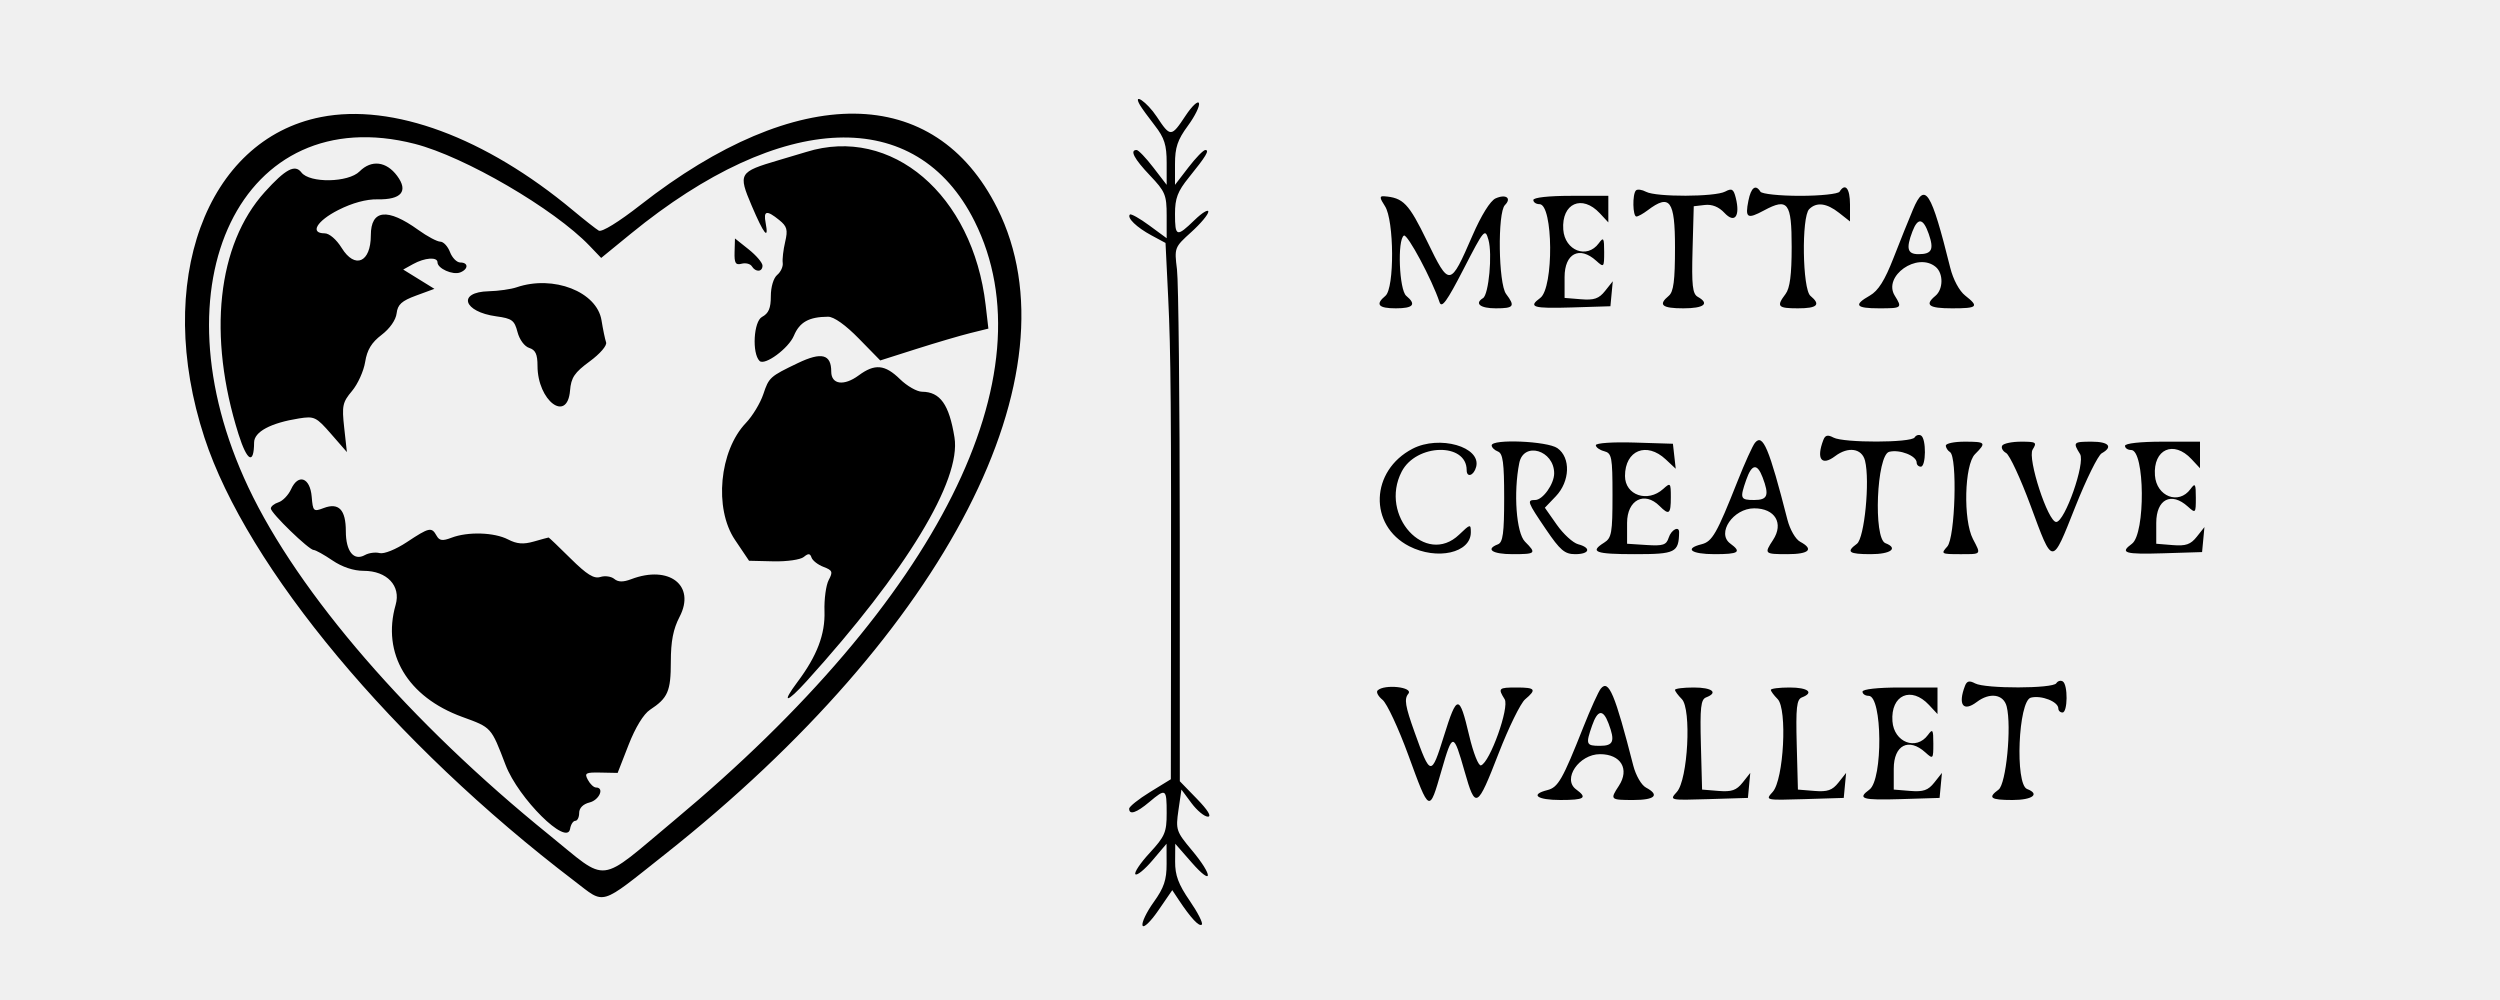
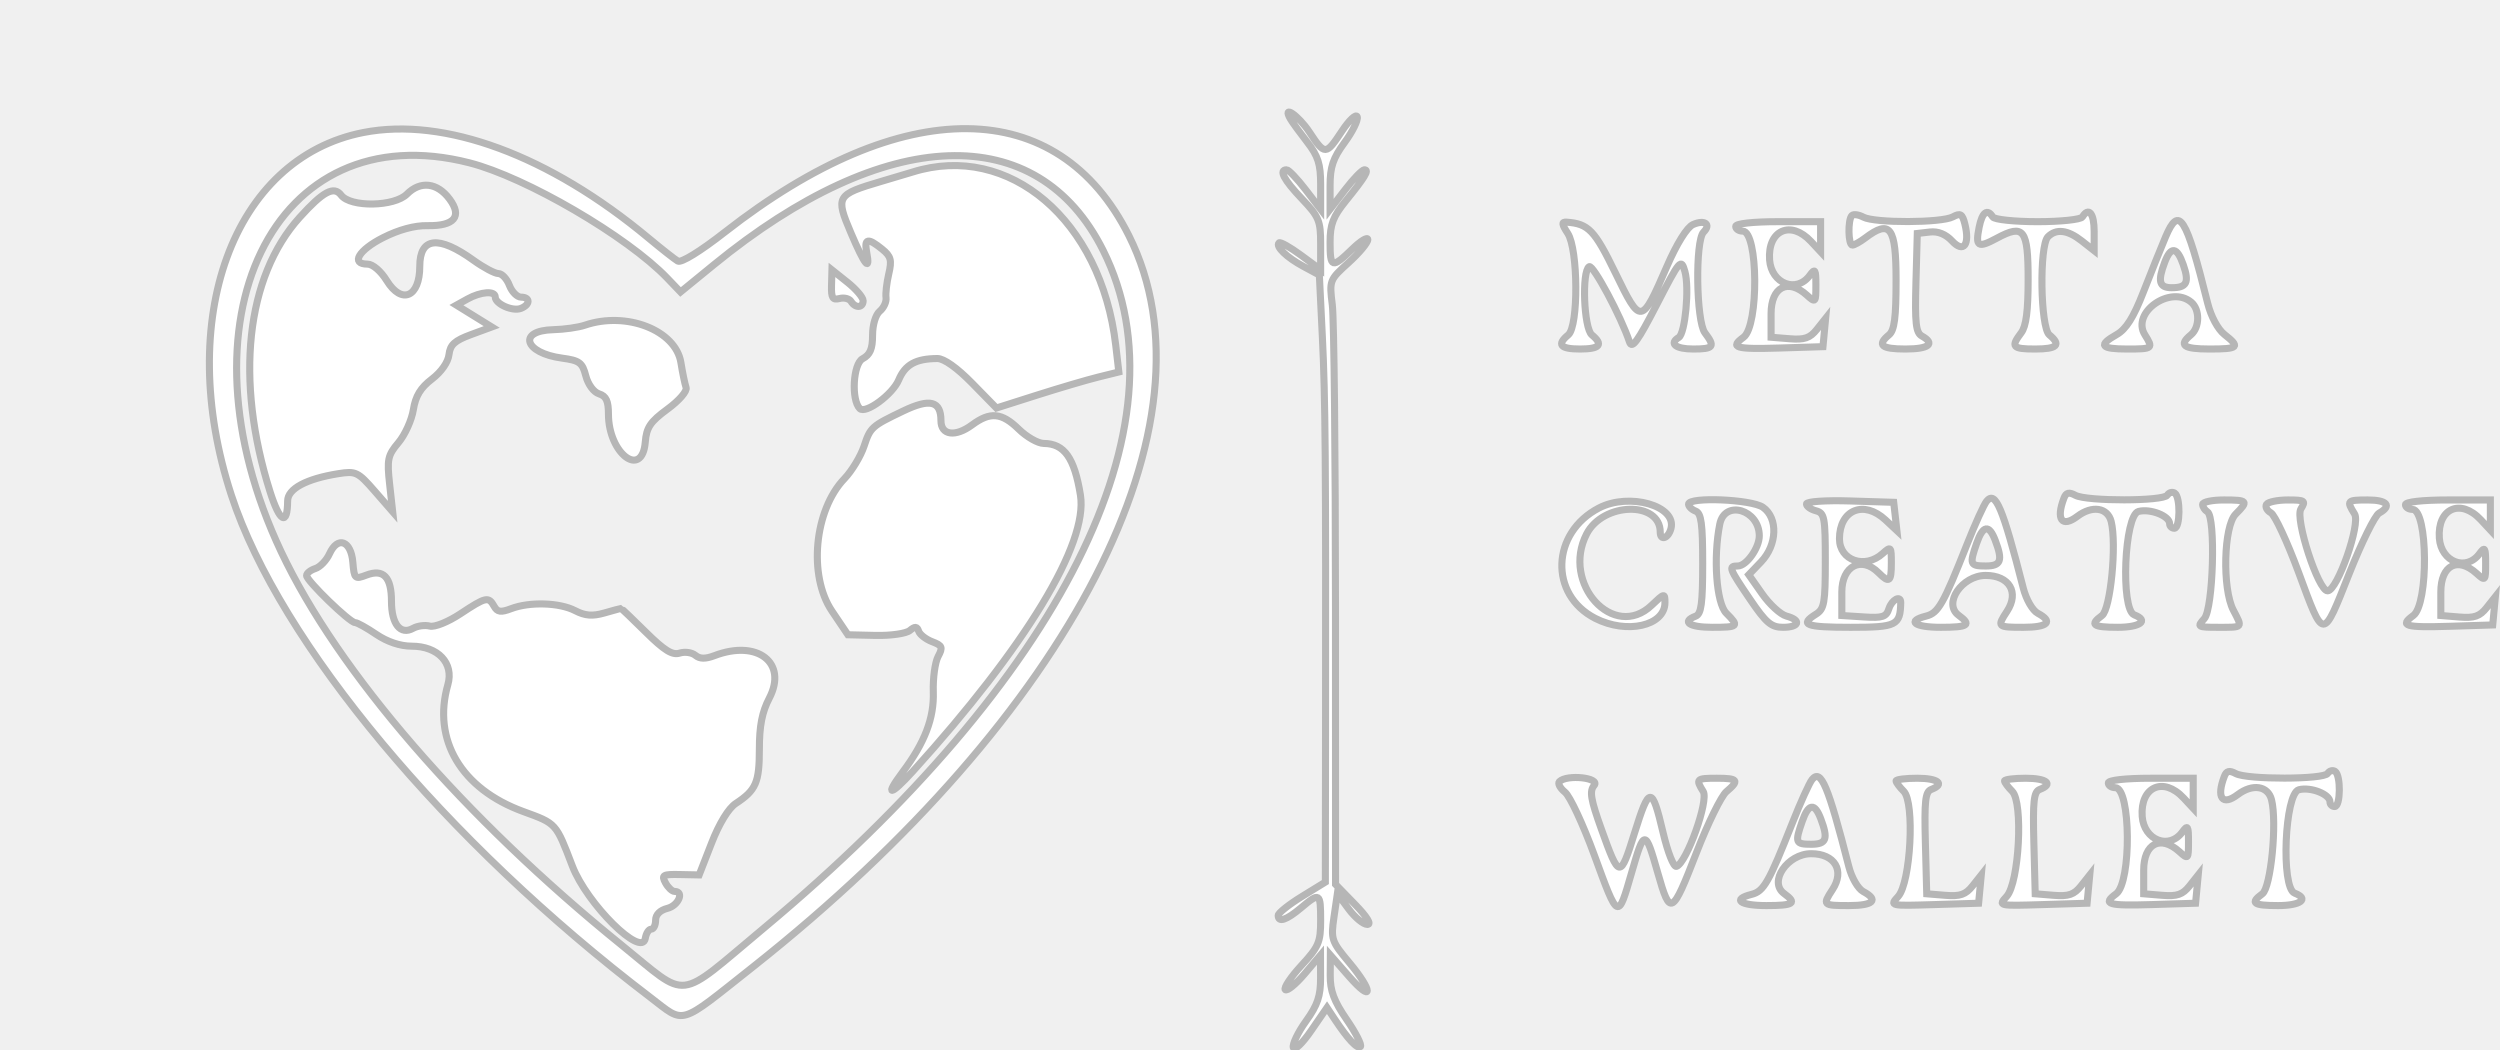
- <svg xmlns="http://www.w3.org/2000/svg" id="svg" width="400" height="160" viewBox="0, 0, 400,160">
-   <g id="svgg">
-     <path id="path0" d="M182.406 16.833 C 182.672 17.292,183.740 18.760,184.779 20.096 C 186.307 22.063,186.667 23.196,186.667 26.050 L 186.667 29.576 184.524 26.788 C 183.346 25.255,182.146 24.000,181.857 24.000 C 180.718 24.000,181.456 25.406,184.000 28.080 C 186.439 30.644,186.667 31.193,186.667 34.500 L 186.667 38.115 183.880 36.066 C 182.348 34.939,180.955 34.156,180.785 34.326 C 180.268 34.843,181.856 36.379,184.232 37.659 L 186.483 38.871 186.909 47.602 C 187.337 56.356,187.406 65.086,187.359 103.839 L 187.333 124.679 184.000 126.730 C 182.167 127.858,180.667 129.055,180.667 129.391 C 180.667 130.442,181.825 130.061,183.878 128.333 C 186.551 126.084,186.667 126.157,186.667 130.092 C 186.667 133.175,186.394 133.814,183.940 136.476 C 182.440 138.103,181.418 139.637,181.668 139.884 C 181.919 140.131,183.142 139.133,184.386 137.667 L 186.647 135.000 186.657 138.224 C 186.665 140.779,186.236 142.049,184.593 144.336 C 183.452 145.925,182.647 147.608,182.804 148.077 C 182.963 148.556,184.069 147.504,185.326 145.677 L 187.564 142.424 188.615 144.009 C 190.534 146.902,191.880 148.338,192.291 147.930 C 192.514 147.708,191.640 145.990,190.348 144.112 C 188.544 141.489,188.005 140.039,188.020 137.849 L 188.040 135.000 190.667 138.000 C 194.096 141.916,194.130 140.137,190.705 136.046 C 188.189 133.041,188.097 132.765,188.552 129.620 L 189.029 126.333 190.640 128.500 C 191.526 129.692,192.707 130.667,193.264 130.667 C 193.898 130.667,193.247 129.606,191.525 127.833 L 188.772 125.000 188.764 85.804 C 188.759 64.247,188.558 45.031,188.317 43.103 C 187.884 39.638,187.911 39.569,190.606 37.134 C 192.106 35.779,193.333 34.311,193.333 33.871 C 193.333 33.431,192.344 34.031,191.135 35.203 C 188.259 37.990,188.000 37.910,188.000 34.235 C 188.000 31.720,188.417 30.623,190.214 28.402 C 192.972 24.994,193.567 24.000,192.849 24.000 C 192.539 24.000,191.321 25.255,190.143 26.788 L 188.000 29.576 188.000 26.253 C 188.000 23.589,188.408 22.375,190.056 20.133 C 191.187 18.596,191.988 16.965,191.837 16.511 C 191.685 16.056,190.720 16.955,189.692 18.509 C 187.400 21.973,187.270 21.977,185.079 18.667 C 183.521 16.312,181.162 14.694,182.406 16.833 M51.364 18.728 C 32.899 22.348,24.590 45.181,32.706 70.000 C 39.515 90.825,62.950 118.913,91.917 140.970 C 96.921 144.781,95.731 145.134,106.446 136.650 C 151.493 100.982,172.741 59.649,159.567 33.315 C 149.569 13.330,127.615 13.130,102.472 32.794 C 98.992 35.516,96.284 37.185,95.806 36.903 C 95.362 36.641,93.500 35.178,91.667 33.650 C 77.648 21.968,62.827 16.481,51.364 18.728 M66.360 23.017 C 74.329 25.057,88.659 33.411,94.311 39.310 L 96.189 41.270 100.928 37.398 C 125.144 17.613,146.651 16.834,155.931 35.406 C 168.188 59.934,150.099 96.037,107.924 131.222 C 95.428 141.647,97.524 141.398,87.883 133.601 C 65.597 115.576,47.766 94.975,39.735 77.971 C 24.365 45.430,38.660 15.926,66.360 23.017 M129.000 24.314 C 128.633 24.428,126.642 25.022,124.575 25.633 C 118.208 27.514,118.074 27.742,120.275 32.922 C 122.225 37.509,123.050 38.525,122.503 35.667 C 122.125 33.689,122.661 33.575,124.674 35.205 C 125.934 36.225,126.080 36.763,125.625 38.705 C 125.329 39.967,125.154 41.479,125.235 42.065 C 125.316 42.650,124.921 43.512,124.358 43.980 C 123.762 44.475,123.333 45.900,123.333 47.392 C 123.333 49.319,122.983 50.140,121.921 50.709 C 120.580 51.427,120.295 56.517,121.527 57.749 C 122.342 58.564,126.173 55.748,127.026 53.707 C 127.936 51.530,129.442 50.694,132.493 50.676 C 133.422 50.670,135.280 51.989,137.412 54.169 L 140.840 57.672 146.587 55.843 C 149.747 54.838,153.640 53.692,155.238 53.296 L 158.142 52.577 157.702 48.788 C 155.650 31.145,142.638 20.049,129.000 24.314 M57.528 27.429 C 55.738 29.227,49.546 29.332,48.221 27.587 C 47.199 26.240,45.677 27.054,42.366 30.718 C 34.759 39.138,33.181 53.726,38.171 69.496 C 39.545 73.839,40.632 74.410,40.656 70.799 C 40.668 69.086,43.295 67.675,47.825 66.951 C 50.295 66.556,50.594 66.700,52.975 69.432 L 55.503 72.333 55.073 68.444 C 54.683 64.927,54.803 64.364,56.321 62.559 C 57.245 61.462,58.191 59.371,58.425 57.913 C 58.734 55.978,59.443 54.809,61.051 53.582 C 62.373 52.574,63.337 51.195,63.460 50.133 C 63.625 48.723,64.260 48.145,66.586 47.289 L 69.505 46.215 67.009 44.672 L 64.513 43.129 66.090 42.255 C 67.960 41.218,70.000 41.073,70.000 41.977 C 70.000 42.958,72.436 44.046,73.618 43.593 C 74.959 43.078,74.981 42.000,73.650 42.000 C 73.091 42.000,72.349 41.250,72.000 40.333 C 71.651 39.417,70.954 38.667,70.450 38.667 C 69.946 38.667,68.363 37.824,66.933 36.794 C 61.983 33.228,59.333 33.524,59.333 37.643 C 59.333 42.000,56.790 43.103,54.667 39.667 C 53.829 38.312,52.688 37.333,51.946 37.333 C 49.515 37.333,50.679 35.349,54.139 33.596 C 56.366 32.468,58.616 31.857,60.412 31.893 C 64.227 31.969,65.370 30.597,63.541 28.136 C 61.809 25.805,59.424 25.525,57.528 27.429 M261.754 30.468 C 261.160 31.062,261.228 34.671,261.833 34.645 C 262.108 34.634,262.916 34.184,263.627 33.645 C 267.182 30.957,268.000 32.069,268.000 39.585 C 268.000 44.921,267.771 46.693,267.000 47.333 C 265.257 48.780,265.903 49.333,269.333 49.333 C 272.653 49.333,273.592 48.584,271.642 47.493 C 270.802 47.023,270.652 45.665,270.809 39.960 L 271.000 33.000 272.772 32.795 C 273.933 32.661,275.017 33.098,275.919 34.067 C 277.550 35.818,278.462 34.597,277.722 31.650 C 277.368 30.240,277.097 30.080,276.027 30.652 C 274.413 31.516,264.973 31.544,263.377 30.690 C 262.716 30.336,261.986 30.236,261.754 30.468 M279.745 32.106 C 279.190 34.884,279.558 35.115,282.242 33.669 C 286.072 31.607,286.667 32.393,286.667 39.518 C 286.667 43.961,286.386 46.116,285.688 47.039 C 284.178 49.035,284.435 49.333,287.667 49.333 C 290.786 49.333,291.371 48.748,289.667 47.333 C 288.391 46.274,288.224 34.709,289.467 33.467 C 290.643 32.291,292.259 32.487,294.243 34.048 L 296.000 35.430 296.000 32.715 C 296.000 30.143,295.237 29.205,294.333 30.667 C 294.107 31.033,291.257 31.333,288.000 31.333 C 284.743 31.333,281.893 31.033,281.667 30.667 C 280.905 29.434,280.170 29.985,279.745 32.106 M306.086 33.500 C 305.426 35.058,304.019 38.561,302.958 41.285 C 301.565 44.862,300.518 46.527,299.186 47.285 C 296.514 48.804,296.896 49.333,300.667 49.333 C 304.307 49.333,304.387 49.269,303.168 47.316 C 301.212 44.184,306.772 40.264,309.710 42.703 C 310.959 43.739,310.935 46.281,309.667 47.333 C 307.890 48.808,308.590 49.333,312.333 49.333 C 316.432 49.333,316.696 49.073,314.417 47.280 C 313.487 46.548,312.507 44.721,312.042 42.851 C 308.970 30.499,308.001 28.978,306.086 33.500 M221.590 32.977 C 223.074 35.241,223.132 46.117,221.667 47.333 C 220.006 48.711,220.525 49.333,223.333 49.333 C 226.142 49.333,226.660 48.711,225.000 47.333 C 223.868 46.394,223.554 38.354,224.624 37.693 C 225.174 37.353,229.129 44.742,230.320 48.333 C 230.669 49.386,231.479 48.274,234.177 43.040 C 237.470 36.650,237.612 36.483,238.152 38.373 C 238.801 40.645,238.199 47.132,237.287 47.696 C 235.877 48.567,236.835 49.333,239.333 49.333 C 242.231 49.333,242.466 49.006,240.979 47.039 C 239.742 45.404,239.590 34.010,240.789 32.811 C 241.905 31.695,240.943 31.006,239.296 31.741 C 238.450 32.119,237.014 34.425,235.599 37.679 C 232.002 45.950,231.918 45.961,228.345 38.611 C 225.384 32.519,224.528 31.626,221.423 31.400 C 220.705 31.347,220.740 31.680,221.590 32.977 M245.333 32.000 C 245.333 32.367,245.778 32.667,246.321 32.667 C 248.520 32.667,248.624 46.074,246.438 47.673 C 244.436 49.137,245.265 49.385,251.500 49.192 L 257.667 49.000 257.855 47.000 L 258.044 45.000 256.816 46.548 C 255.833 47.787,255.065 48.053,252.961 47.881 L 250.333 47.667 250.333 44.333 C 250.333 40.542,252.725 39.306,255.392 41.720 C 256.626 42.837,256.667 42.792,256.667 40.309 C 256.667 38.048,256.565 37.884,255.804 38.925 C 253.932 41.485,250.365 40.108,250.123 36.733 C 249.823 32.529,253.118 31.060,255.974 34.126 L 257.333 35.585 257.333 33.459 L 257.333 31.333 251.333 31.333 C 247.778 31.333,245.333 31.605,245.333 32.000 M308.593 37.410 C 309.471 39.927,309.100 40.667,306.961 40.667 C 305.186 40.667,304.945 39.774,305.983 37.043 C 306.850 34.765,307.714 34.886,308.593 37.410 M117.532 40.328 C 117.481 42.105,117.689 42.449,118.660 42.195 C 119.314 42.024,120.051 42.210,120.297 42.609 C 120.907 43.595,122.000 43.525,122.000 42.500 C 122.000 42.042,121.008 40.876,119.797 39.909 L 117.593 38.151 117.532 40.328 M82.667 45.965 C 81.750 46.278,79.743 46.564,78.206 46.600 C 73.125 46.721,74.096 49.896,79.434 50.619 C 81.916 50.955,82.316 51.252,82.800 53.124 C 83.115 54.342,83.915 55.428,84.675 55.669 C 85.681 55.988,86.001 56.682,86.002 58.545 C 86.008 64.127,90.773 67.734,91.207 62.485 C 91.380 60.404,91.911 59.616,94.351 57.824 C 96.014 56.601,97.151 55.280,96.975 54.775 C 96.804 54.285,96.475 52.702,96.244 51.258 C 95.511 46.677,88.544 43.961,82.667 45.965 M127.667 58.090 C 123.187 60.237,123.027 60.381,122.132 63.065 C 121.654 64.496,120.402 66.567,119.349 67.667 C 115.089 72.117,114.220 81.364,117.591 86.370 L 119.848 89.722 123.747 89.814 C 125.894 89.864,128.073 89.552,128.597 89.119 C 129.337 88.510,129.616 88.530,129.845 89.210 C 130.007 89.692,130.870 90.364,131.763 90.703 C 133.197 91.249,133.294 91.494,132.595 92.800 C 132.160 93.614,131.855 95.864,131.918 97.800 C 132.039 101.497,130.721 104.945,127.591 109.122 C 124.960 112.632,125.822 112.560,129.046 109.000 C 144.989 91.393,153.820 76.840,152.717 69.991 C 151.867 64.715,150.434 62.697,147.523 62.677 C 146.711 62.671,145.125 61.767,144.000 60.667 C 141.586 58.307,139.965 58.159,137.388 60.065 C 135.037 61.803,133.000 61.526,133.000 59.467 C 133.000 56.668,131.463 56.271,127.667 58.090 M291.733 70.400 C 290.567 73.439,291.443 74.631,293.627 72.979 C 295.716 71.399,297.908 71.734,298.404 73.710 C 299.212 76.929,298.313 86.122,297.105 87.006 C 295.320 88.311,295.797 88.667,299.333 88.667 C 302.527 88.667,303.783 87.720,301.667 86.908 C 299.707 86.156,300.260 72.794,302.271 72.289 C 303.962 71.865,306.667 72.932,306.667 74.023 C 306.667 74.377,306.967 74.667,307.333 74.667 C 308.175 74.667,308.216 70.212,307.379 69.695 C 307.038 69.484,306.570 69.616,306.340 69.989 C 305.803 70.858,294.972 70.877,293.356 70.012 C 292.437 69.520,292.034 69.617,291.733 70.400 M280.800 70.841 C 280.424 71.295,279.166 74.067,278.005 77.000 C 274.680 85.396,273.964 86.650,272.254 87.079 C 269.424 87.790,270.573 88.667,274.333 88.667 C 278.218 88.667,278.711 88.334,276.846 86.970 C 274.596 85.325,277.306 81.333,280.672 81.333 C 284.013 81.333,285.436 83.726,283.684 86.400 C 282.239 88.606,282.301 88.667,286.000 88.667 C 289.470 88.667,290.269 87.881,288.023 86.679 C 287.289 86.286,286.394 84.734,285.989 83.155 C 283.044 71.655,282.060 69.319,280.800 70.841 M226.013 71.797 C 219.255 75.302,218.952 84.049,225.473 87.397 C 229.933 89.686,235.333 88.467,235.333 85.171 C 235.333 83.810,235.255 83.825,233.464 85.542 C 228.112 90.669,220.638 82.479,224.266 75.464 C 226.595 70.961,234.667 70.771,234.667 75.219 C 234.667 76.496,235.817 76.106,236.183 74.705 C 237.023 71.494,230.302 69.573,226.013 71.797 M238.667 71.262 C 238.667 71.589,239.117 72.030,239.667 72.241 C 240.468 72.549,240.667 74.022,240.667 79.667 C 240.667 85.311,240.468 86.785,239.667 87.092 C 237.612 87.881,238.777 88.667,242.000 88.667 C 245.746 88.667,245.873 88.540,244.000 86.667 C 242.604 85.271,242.135 78.827,243.083 74.083 C 243.783 70.585,248.667 72.032,248.667 75.737 C 248.667 77.446,246.846 80.000,245.629 80.000 C 244.255 80.000,244.363 80.293,247.358 84.703 C 249.628 88.046,250.359 88.667,252.025 88.667 C 254.349 88.667,254.653 87.652,252.500 87.079 C 251.675 86.859,250.140 85.455,249.088 83.958 L 247.177 81.236 248.922 79.415 C 251.210 77.027,251.340 73.214,249.185 71.704 C 247.568 70.572,238.667 70.198,238.667 71.262 M255.333 71.231 C 255.333 71.568,255.933 72.001,256.667 72.193 C 257.889 72.513,258.000 73.103,258.000 79.265 C 258.000 85.267,257.857 86.078,256.667 86.821 C 254.282 88.311,255.230 88.667,261.589 88.667 C 268.079 88.667,268.599 88.409,268.658 85.167 C 268.677 84.081,267.398 84.747,266.989 86.034 C 266.620 87.198,266.092 87.372,263.444 87.201 L 260.333 87.000 260.333 83.667 C 260.333 79.979,263.109 78.537,265.535 80.964 C 267.055 82.484,267.333 82.267,267.333 79.563 C 267.333 77.245,267.274 77.180,266.114 78.230 C 263.630 80.478,260.000 79.247,260.000 76.156 C 260.000 72.040,263.454 70.632,266.515 73.500 L 268.116 75.000 267.892 73.000 L 267.667 71.000 261.500 70.808 C 258.048 70.701,255.333 70.887,255.333 71.231 M311.333 71.294 C 311.333 71.639,311.633 72.107,312.000 72.333 C 313.206 73.078,312.831 86.047,311.563 87.448 C 310.509 88.612,310.599 88.667,313.563 88.667 C 317.093 88.667,316.994 88.781,315.671 86.243 C 314.088 83.208,314.302 74.364,316.000 72.667 C 317.854 70.813,317.732 70.667,314.333 70.667 C 312.683 70.667,311.333 70.949,311.333 71.294 M320.359 71.292 C 320.146 71.636,320.426 72.172,320.980 72.482 C 321.535 72.793,323.295 76.578,324.892 80.895 C 328.495 90.635,328.258 90.629,332.058 81.061 C 333.793 76.694,335.689 72.854,336.272 72.527 C 338.129 71.489,337.420 70.667,334.667 70.667 C 331.731 70.667,331.636 70.768,332.808 72.645 C 333.686 74.051,330.387 83.469,329.000 83.515 C 327.687 83.559,324.352 73.323,325.224 71.927 C 325.946 70.771,325.793 70.667,323.378 70.667 C 321.930 70.667,320.571 70.948,320.359 71.292 M340.000 71.333 C 340.000 71.700,340.444 72.000,340.987 72.000 C 343.186 72.000,343.291 85.407,341.105 87.006 C 339.102 88.470,339.931 88.719,346.167 88.525 L 352.333 88.333 352.522 86.333 L 352.710 84.333 351.483 85.881 C 350.500 87.121,349.732 87.386,347.628 87.215 L 345.000 87.000 345.000 83.667 C 345.000 79.875,347.392 78.640,350.059 81.053 C 351.293 82.170,351.333 82.125,351.333 79.643 C 351.333 77.381,351.231 77.218,350.471 78.258 C 348.599 80.818,345.032 79.441,344.790 76.066 C 344.489 71.862,347.785 70.394,350.641 73.459 L 352.000 74.918 352.000 72.792 L 352.000 70.667 346.000 70.667 C 342.444 70.667,340.000 70.938,340.000 71.333 M282.017 76.377 C 283.112 79.257,282.835 80.000,280.667 80.000 C 278.441 80.000,278.351 79.771,279.399 76.766 C 280.286 74.221,281.148 74.092,282.017 76.377 M46.573 78.273 C 46.146 79.209,45.243 80.150,44.565 80.365 C 43.888 80.581,43.333 81.026,43.333 81.355 C 43.333 82.091,49.431 88.000,50.190 88.000 C 50.491 88.000,51.841 88.750,53.190 89.667 C 54.747 90.724,56.572 91.333,58.185 91.333 C 61.915 91.333,64.175 93.733,63.304 96.769 C 61.069 104.561,65.197 111.511,73.959 114.705 C 78.672 116.424,78.562 116.302,80.892 122.390 C 82.945 127.759,90.739 135.482,91.213 132.619 C 91.330 131.912,91.705 131.333,92.046 131.333 C 92.388 131.333,92.667 130.766,92.667 130.072 C 92.667 129.283,93.290 128.655,94.333 128.393 C 95.899 128.000,96.754 126.000,95.357 126.000 C 95.003 126.000,94.419 125.450,94.060 124.778 C 93.474 123.684,93.688 123.563,96.114 123.612 L 98.822 123.667 100.578 119.164 C 101.658 116.394,102.975 114.240,104.000 113.566 C 106.864 111.685,107.333 110.605,107.333 105.893 C 107.333 102.596,107.713 100.646,108.737 98.681 C 111.345 93.678,107.070 90.359,100.996 92.668 C 99.703 93.160,98.912 93.147,98.284 92.626 C 97.796 92.221,96.794 92.081,96.056 92.316 C 95.035 92.640,93.899 91.936,91.307 89.371 C 89.434 87.517,87.846 86.000,87.779 86.000 C 87.713 86.000,86.649 86.289,85.416 86.643 C 83.735 87.125,82.704 87.042,81.287 86.310 C 79.081 85.168,74.863 85.038,72.254 86.030 C 70.785 86.589,70.306 86.522,69.844 85.697 C 69.053 84.285,68.682 84.367,65.098 86.740 C 63.327 87.913,61.437 88.675,60.745 88.494 C 60.073 88.318,59.014 88.459,58.393 88.807 C 56.605 89.807,55.333 88.226,55.333 85.000 C 55.333 81.552,54.203 80.369,51.786 81.288 C 50.159 81.907,50.067 81.819,49.872 79.474 C 49.617 76.410,47.734 75.724,46.573 78.273 M314.400 109.733 C 313.234 112.772,314.109 113.964,316.294 112.312 C 318.383 110.732,320.575 111.068,321.070 113.043 C 321.878 116.262,320.980 125.455,319.771 126.339 C 317.987 127.644,318.464 128.000,322.000 128.000 C 325.193 128.000,326.449 127.053,324.333 126.241 C 322.374 125.489,322.926 112.128,324.938 111.623 C 326.629 111.198,329.333 112.265,329.333 113.357 C 329.333 113.711,329.633 114.000,330.000 114.000 C 330.841 114.000,330.883 109.546,330.046 109.028 C 329.705 108.818,329.237 108.950,329.007 109.322 C 328.470 110.191,317.639 110.210,316.023 109.346 C 315.104 108.854,314.701 108.950,314.400 109.733 M256.134 110.174 C 255.758 110.628,254.499 113.400,253.338 116.333 C 250.013 124.730,249.298 125.984,247.587 126.413 C 244.757 127.123,245.906 128.000,249.667 128.000 C 253.551 128.000,254.044 127.667,252.180 126.303 C 249.930 124.658,252.639 120.667,256.006 120.667 C 259.347 120.667,260.769 123.060,259.018 125.733 C 257.572 127.939,257.635 128.000,261.333 128.000 C 264.803 128.000,265.603 127.214,263.356 126.012 C 262.623 125.620,261.727 124.068,261.323 122.489 C 258.378 110.988,257.393 108.653,256.134 110.174 M220.414 110.474 C 220.153 110.735,220.510 111.410,221.207 111.974 C 221.904 112.539,223.763 116.525,225.338 120.833 C 228.742 130.142,228.668 130.107,230.632 123.312 C 232.416 117.139,232.546 117.143,234.333 123.419 C 236.078 129.544,236.336 129.407,239.780 120.537 C 241.390 116.391,243.297 112.502,244.020 111.893 C 245.898 110.311,245.676 110.000,242.667 110.000 C 239.759 110.000,239.643 110.113,240.742 111.873 C 241.546 113.160,238.392 121.985,236.958 122.460 C 236.563 122.591,235.729 120.485,235.069 117.685 C 233.498 111.020,233.127 111.026,231.028 117.760 C 228.999 124.267,228.875 124.252,226.340 117.173 C 224.832 112.961,224.646 111.828,225.328 111.006 C 226.221 109.931,221.472 109.417,220.414 110.474 M268.000 110.381 C 268.000 110.590,268.488 111.250,269.084 111.846 C 270.664 113.426,270.065 124.753,268.298 126.706 C 267.081 128.050,267.093 128.053,273.373 127.860 L 279.667 127.667 279.855 125.667 L 280.044 123.667 278.816 125.215 C 277.833 126.454,277.065 126.720,274.961 126.548 L 272.333 126.333 272.144 119.154 C 271.987 113.199,272.129 111.909,272.977 111.583 C 274.975 110.816,273.956 110.000,271.000 110.000 C 269.350 110.000,268.000 110.171,268.000 110.381 M283.333 110.381 C 283.333 110.590,283.821 111.250,284.417 111.846 C 285.998 113.426,285.399 124.753,283.631 126.706 C 282.415 128.050,282.426 128.053,288.706 127.860 L 295.000 127.667 295.188 125.667 L 295.377 123.667 294.150 125.215 C 293.167 126.454,292.399 126.720,290.294 126.548 L 287.667 126.333 287.477 119.154 C 287.320 113.199,287.462 111.909,288.311 111.583 C 290.309 110.816,289.289 110.000,286.333 110.000 C 284.683 110.000,283.333 110.171,283.333 110.381 M298.000 110.667 C 298.000 111.033,298.444 111.333,298.987 111.333 C 301.186 111.333,301.291 124.741,299.105 126.339 C 297.102 127.803,297.931 128.052,304.167 127.858 L 310.333 127.667 310.522 125.667 L 310.710 123.667 309.483 125.215 C 308.500 126.454,307.732 126.720,305.628 126.548 L 303.000 126.333 303.000 123.000 C 303.000 119.209,305.392 117.973,308.059 120.387 C 309.293 121.503,309.333 121.458,309.333 118.976 C 309.333 116.715,309.231 116.551,308.471 117.592 C 306.599 120.151,303.032 118.774,302.790 115.399 C 302.489 111.195,305.785 109.727,308.641 112.792 L 310.000 114.251 310.000 112.126 L 310.000 110.000 304.000 110.000 C 300.444 110.000,298.000 110.272,298.000 110.667 M257.350 115.710 C 258.445 118.591,258.168 119.333,256.000 119.333 C 253.774 119.333,253.685 119.104,254.732 116.099 C 255.619 113.554,256.481 113.426,257.350 115.710 " stroke="none" fill="#000000" fill-rule="evenodd" />
+ <svg xmlns="http://www.w3.org/2000/svg" width="NaN" height="NaN" style="">
+   <rect id="backgroundrect" width="100%" height="100%" x="0" y="0" fill="none" stroke="none" />
+   <g class="currentLayer" style="">
+     <g id="svgg" class="selected" fill="#ffffff" fill-opacity="1" stroke="#b6b6b6" stroke-opacity="1">
+       <path id="path0" d="M182.406,16.833 C182.672,17.292 183.74,18.76 184.779,20.096 C186.307,22.063 186.667,23.196 186.667,26.05 L186.667,29.576 L184.524,26.788 C183.346,25.255 182.146,24 181.857,24 C180.718,24 181.456,25.406 184,28.08 C186.439,30.644 186.667,31.193 186.667,34.5 L186.667,38.115 L183.88,36.066 C182.348,34.939 180.955,34.156 180.785,34.326 C180.268,34.843 181.856,36.379 184.232,37.659 L186.483,38.871 L186.909,47.602 C187.337,56.356 187.406,65.086 187.359,103.839 L187.333,124.679 L184,126.73 C182.167,127.858 180.667,129.055 180.667,129.391 C180.667,130.442 181.825,130.061 183.878,128.333 C186.551,126.084 186.667,126.157 186.667,130.092 C186.667,133.175 186.394,133.814 183.94,136.476 C182.44,138.103 181.418,139.637 181.668,139.884 C181.919,140.131 183.142,139.133 184.386,137.667 L186.647,135 L186.657,138.224 C186.665,140.779 186.236,142.049 184.593,144.336 C183.452,145.925 182.647,147.608 182.804,148.077 C182.963,148.556 184.069,147.504 185.326,145.677 L187.564,142.424 L188.615,144.009 C190.534,146.902 191.88,148.338 192.291,147.93 C192.514,147.708 191.64,145.99 190.348,144.112 C188.544,141.489 188.005,140.039 188.02,137.849 L188.04,135 L190.667,138 C194.096,141.916 194.13,140.137 190.705,136.046 C188.189,133.041 188.097,132.765 188.552,129.62 L189.029,126.333 L190.64,128.5 C191.526,129.692 192.707,130.667 193.264,130.667 C193.898,130.667 193.247,129.606 191.525,127.833 L188.772,125 L188.764,85.804 C188.759,64.247 188.558,45.031 188.317,43.103 C187.884,39.638 187.911,39.569 190.606,37.134 C192.106,35.779 193.333,34.311 193.333,33.871 C193.333,33.431 192.344,34.031 191.135,35.203 C188.259,37.99 188,37.91 188,34.235 C188,31.72 188.417,30.623 190.214,28.402 C192.972,24.994 193.567,24 192.849,24 C192.539,24 191.321,25.255 190.143,26.788 L188,29.576 L188,26.253 C188,23.589 188.408,22.375 190.056,20.133 C191.187,18.596 191.988,16.965 191.837,16.511 C191.685,16.056 190.72,16.955 189.692,18.509 C187.4,21.973 187.27,21.977 185.079,18.667 C183.521,16.312 181.162,14.694 182.406,16.833 M51.364,18.728 C32.899,22.348 24.59,45.181 32.706,70 C39.515,90.825 62.95,118.913 91.917,140.97 C96.921,144.781 95.731,145.134 106.446,136.65 C151.493,100.982 172.741,59.649 159.567,33.315 C149.569,13.33 127.615,13.13 102.472,32.794 C98.992,35.516 96.284,37.185 95.806,36.903 C95.362,36.641 93.5,35.178 91.667,33.65 C77.648,21.968 62.827,16.481 51.364,18.728 M66.36,23.017 C74.329,25.057 88.659,33.411 94.311,39.31 L96.189,41.27 L100.928,37.398 C125.144,17.613 146.651,16.834 155.931,35.406 C168.188,59.934 150.099,96.037 107.924,131.222 C95.428,141.647 97.524,141.398 87.883,133.601 C65.597,115.576 47.766,94.975 39.735,77.971 C24.365,45.43 38.66,15.926 66.36,23.017 M129,24.314 C128.633,24.428 126.642,25.022 124.575,25.633 C118.208,27.514 118.074,27.742 120.275,32.922 C122.225,37.509 123.05,38.525 122.503,35.667 C122.125,33.689 122.661,33.575 124.674,35.205 C125.934,36.225 126.08,36.763 125.625,38.705 C125.329,39.967 125.154,41.479 125.235,42.065 C125.316,42.65 124.921,43.512 124.358,43.98 C123.762,44.475 123.333,45.9 123.333,47.392 C123.333,49.319 122.983,50.14 121.921,50.709 C120.58,51.427 120.295,56.517 121.527,57.749 C122.342,58.564 126.173,55.748 127.026,53.707 C127.936,51.53 129.442,50.694 132.493,50.676 C133.422,50.67 135.28,51.989 137.412,54.169 L140.84,57.672 L146.587,55.843 C149.747,54.838 153.64,53.692 155.238,53.296 L158.142,52.577 L157.702,48.788 C155.65,31.145 142.638,20.049 129,24.314 M57.528,27.429 C55.738,29.227 49.546,29.332 48.221,27.587 C47.199,26.24 45.677,27.054 42.366,30.718 C34.759,39.138 33.181,53.726 38.171,69.496 C39.545,73.839 40.632,74.41 40.656,70.799 C40.668,69.086 43.295,67.675 47.825,66.951 C50.295,66.556 50.594,66.7 52.975,69.432 L55.503,72.333 L55.073,68.444 C54.683,64.927 54.803,64.364 56.321,62.559 C57.245,61.462 58.191,59.371 58.425,57.913 C58.734,55.978 59.443,54.809 61.051,53.582 C62.373,52.574 63.337,51.195 63.46,50.133 C63.625,48.723 64.26,48.145 66.586,47.289 L69.505,46.215 L67.009,44.672 L64.513,43.129 L66.09,42.255 C67.96,41.218 70,41.073 70,41.977 C70,42.958 72.436,44.046 73.618,43.593 C74.959,43.078 74.981,42 73.65,42 C73.091,42 72.349,41.25 72,40.333 C71.651,39.417 70.954,38.667 70.45,38.667 C69.946,38.667 68.363,37.824 66.933,36.794 C61.983,33.228 59.333,33.524 59.333,37.643 C59.333,42 56.79,43.103 54.667,39.667 C53.829,38.312 52.688,37.333 51.946,37.333 C49.515,37.333 50.679,35.349 54.139,33.596 C56.366,32.468 58.616,31.857 60.412,31.893 C64.227,31.969 65.37,30.597 63.541,28.136 C61.809,25.805 59.424,25.525 57.528,27.429 M261.754,30.468 C261.16,31.062 261.228,34.671 261.833,34.645 C262.108,34.634 262.916,34.184 263.627,33.645 C267.182,30.957 268,32.069 268,39.585 C268,44.921 267.771,46.693 267,47.333 C265.257,48.78 265.903,49.333 269.333,49.333 C272.653,49.333 273.592,48.584 271.642,47.493 C270.802,47.023 270.652,45.665 270.809,39.96 L271,33 L272.772,32.795 C273.933,32.661 275.017,33.098 275.919,34.067 C277.55,35.818 278.462,34.597 277.722,31.65 C277.368,30.24 277.097,30.08 276.027,30.652 C274.413,31.516 264.973,31.544 263.377,30.69 C262.716,30.336 261.986,30.236 261.754,30.468 M279.745,32.106 C279.19,34.884 279.558,35.115 282.242,33.669 C286.072,31.607 286.667,32.393 286.667,39.518 C286.667,43.961 286.386,46.116 285.688,47.039 C284.178,49.035 284.435,49.333 287.667,49.333 C290.786,49.333 291.371,48.748 289.667,47.333 C288.391,46.274 288.224,34.709 289.467,33.467 C290.643,32.291 292.259,32.487 294.243,34.048 L296,35.43 L296,32.715 C296,30.143 295.237,29.205 294.333,30.667 C294.107,31.033 291.257,31.333 288,31.333 C284.743,31.333 281.893,31.033 281.667,30.667 C280.905,29.434 280.17,29.985 279.745,32.106 M306.086,33.5 C305.426,35.058 304.019,38.561 302.958,41.285 C301.565,44.862 300.518,46.527 299.186,47.285 C296.514,48.804 296.896,49.333 300.667,49.333 C304.307,49.333 304.387,49.269 303.168,47.316 C301.212,44.184 306.772,40.264 309.71,42.703 C310.959,43.739 310.935,46.281 309.667,47.333 C307.89,48.808 308.59,49.333 312.333,49.333 C316.432,49.333 316.696,49.073 314.417,47.28 C313.487,46.548 312.507,44.721 312.042,42.851 C308.97,30.499 308.001,28.978 306.086,33.5 M221.59,32.977 C223.074,35.241 223.132,46.117 221.667,47.333 C220.006,48.711 220.525,49.333 223.333,49.333 C226.142,49.333 226.66,48.711 225,47.333 C223.868,46.394 223.554,38.354 224.624,37.693 C225.174,37.353 229.129,44.742 230.32,48.333 C230.669,49.386 231.479,48.274 234.177,43.04 C237.47,36.65 237.612,36.483 238.152,38.373 C238.801,40.645 238.199,47.132 237.287,47.696 C235.877,48.567 236.835,49.333 239.333,49.333 C242.231,49.333 242.466,49.006 240.979,47.039 C239.742,45.404 239.59,34.01 240.789,32.811 C241.905,31.695 240.943,31.006 239.296,31.741 C238.45,32.119 237.014,34.425 235.599,37.679 C232.002,45.95 231.918,45.961 228.345,38.611 C225.384,32.519 224.528,31.626 221.423,31.4 C220.705,31.347 220.74,31.68 221.59,32.977 M245.333,32 C245.333,32.367 245.778,32.667 246.321,32.667 C248.52,32.667 248.624,46.074 246.438,47.673 C244.436,49.137 245.265,49.385 251.5,49.192 L257.667,49 L257.855,47 L258.044,45 L256.816,46.548 C255.833,47.787 255.065,48.053 252.961,47.881 L250.333,47.667 L250.333,44.333 C250.333,40.542 252.725,39.306 255.392,41.72 C256.626,42.837 256.667,42.792 256.667,40.309 C256.667,38.048 256.565,37.884 255.804,38.925 C253.932,41.485 250.365,40.108 250.123,36.733 C249.823,32.529 253.118,31.06 255.974,34.126 L257.333,35.585 L257.333,33.459 L257.333,31.333 L251.333,31.333 C247.778,31.333 245.333,31.605 245.333,32 M308.593,37.41 C309.471,39.927 309.1,40.667 306.961,40.667 C305.186,40.667 304.945,39.774 305.983,37.043 C306.85,34.765 307.714,34.886 308.593,37.41 M117.532,40.328 C117.481,42.105 117.689,42.449 118.66,42.195 C119.314,42.024 120.051,42.21 120.297,42.609 C120.907,43.595 122,43.525 122,42.5 C122,42.042 121.008,40.876 119.797,39.909 L117.593,38.151 L117.532,40.328 M82.667,45.965 C81.75,46.278 79.743,46.564 78.206,46.6 C73.125,46.721 74.096,49.896 79.434,50.619 C81.916,50.955 82.316,51.252 82.8,53.124 C83.115,54.342 83.915,55.428 84.675,55.669 C85.681,55.988 86.001,56.682 86.002,58.545 C86.008,64.127 90.773,67.734 91.207,62.485 C91.38,60.404 91.911,59.616 94.351,57.824 C96.014,56.601 97.151,55.28 96.975,54.775 C96.804,54.285 96.475,52.702 96.244,51.258 C95.511,46.677 88.544,43.961 82.667,45.965 M127.667,58.09 C123.187,60.237 123.027,60.381 122.132,63.065 C121.654,64.496 120.402,66.567 119.349,67.667 C115.089,72.117 114.22,81.364 117.591,86.37 L119.848,89.722 L123.747,89.814 C125.894,89.864 128.073,89.552 128.597,89.119 C129.337,88.51 129.616,88.53 129.845,89.21 C130.007,89.692 130.87,90.364 131.763,90.703 C133.197,91.249 133.294,91.494 132.595,92.8 C132.16,93.614 131.855,95.864 131.918,97.8 C132.039,101.497 130.721,104.945 127.591,109.122 C124.96,112.632 125.822,112.56 129.046,109 C144.989,91.393 153.82,76.84 152.717,69.991 C151.867,64.715 150.434,62.697 147.523,62.677 C146.711,62.671 145.125,61.767 144,60.667 C141.586,58.307 139.965,58.159 137.388,60.065 C135.037,61.803 133,61.526 133,59.467 C133,56.668 131.463,56.271 127.667,58.09 M291.733,70.4 C290.567,73.439 291.443,74.631 293.627,72.979 C295.716,71.399 297.908,71.734 298.404,73.71 C299.212,76.929 298.313,86.122 297.105,87.006 C295.32,88.311 295.797,88.667 299.333,88.667 C302.527,88.667 303.783,87.72 301.667,86.908 C299.707,86.156 300.26,72.794 302.271,72.289 C303.962,71.865 306.667,72.932 306.667,74.023 C306.667,74.377 306.967,74.667 307.333,74.667 C308.175,74.667 308.216,70.212 307.379,69.695 C307.038,69.484 306.57,69.616 306.34,69.989 C305.803,70.858 294.972,70.877 293.356,70.012 C292.437,69.52 292.034,69.617 291.733,70.4 M280.8,70.841 C280.424,71.295 279.166,74.067 278.005,77 C274.68,85.396 273.964,86.65 272.254,87.079 C269.424,87.79 270.573,88.667 274.333,88.667 C278.218,88.667 278.711,88.334 276.846,86.97 C274.596,85.325 277.306,81.333 280.672,81.333 C284.013,81.333 285.436,83.726 283.684,86.4 C282.239,88.606 282.301,88.667 286,88.667 C289.47,88.667 290.269,87.881 288.023,86.679 C287.289,86.286 286.394,84.734 285.989,83.155 C283.044,71.655 282.06,69.319 280.8,70.841 M226.013,71.797 C219.255,75.302 218.952,84.049 225.473,87.397 C229.933,89.686 235.333,88.467 235.333,85.171 C235.333,83.81 235.255,83.825 233.464,85.542 C228.112,90.669 220.638,82.479 224.266,75.464 C226.595,70.961 234.667,70.771 234.667,75.219 C234.667,76.496 235.817,76.106 236.183,74.705 C237.023,71.494 230.302,69.573 226.013,71.797 M238.667,71.262 C238.667,71.589 239.117,72.03 239.667,72.241 C240.468,72.549 240.667,74.022 240.667,79.667 C240.667,85.311 240.468,86.785 239.667,87.092 C237.612,87.881 238.777,88.667 242,88.667 C245.746,88.667 245.873,88.54 244,86.667 C242.604,85.271 242.135,78.827 243.083,74.083 C243.783,70.585 248.667,72.032 248.667,75.737 C248.667,77.446 246.846,80 245.629,80 C244.255,80 244.363,80.293 247.358,84.703 C249.628,88.046 250.359,88.667 252.025,88.667 C254.349,88.667 254.653,87.652 252.5,87.079 C251.675,86.859 250.14,85.455 249.088,83.958 L247.177,81.236 L248.922,79.415 C251.21,77.027 251.34,73.214 249.185,71.704 C247.568,70.572 238.667,70.198 238.667,71.262 M255.333,71.231 C255.333,71.568 255.933,72.001 256.667,72.193 C257.889,72.513 258,73.103 258,79.265 C258,85.267 257.857,86.078 256.667,86.821 C254.282,88.311 255.23,88.667 261.589,88.667 C268.079,88.667 268.599,88.409 268.658,85.167 C268.677,84.081 267.398,84.747 266.989,86.034 C266.62,87.198 266.092,87.372 263.444,87.201 L260.333,87 L260.333,83.667 C260.333,79.979 263.109,78.537 265.535,80.964 C267.055,82.484 267.333,82.267 267.333,79.563 C267.333,77.245 267.274,77.18 266.114,78.23 C263.63,80.478 260,79.247 260,76.156 C260,72.04 263.454,70.632 266.515,73.5 L268.116,75 L267.892,73 L267.667,71 L261.5,70.808 C258.048,70.701 255.333,70.887 255.333,71.231 M311.333,71.294 C311.333,71.639 311.633,72.107 312,72.333 C313.206,73.078 312.831,86.047 311.563,87.448 C310.509,88.612 310.599,88.667 313.563,88.667 C317.093,88.667 316.994,88.781 315.671,86.243 C314.088,83.208 314.302,74.364 316,72.667 C317.854,70.813 317.732,70.667 314.333,70.667 C312.683,70.667 311.333,70.949 311.333,71.294 M320.359,71.292 C320.146,71.636 320.426,72.172 320.98,72.482 C321.535,72.793 323.295,76.578 324.892,80.895 C328.495,90.635 328.258,90.629 332.058,81.061 C333.793,76.694 335.689,72.854 336.272,72.527 C338.129,71.489 337.42,70.667 334.667,70.667 C331.731,70.667 331.636,70.768 332.808,72.645 C333.686,74.051 330.387,83.469 329,83.515 C327.687,83.559 324.352,73.323 325.224,71.927 C325.946,70.771 325.793,70.667 323.378,70.667 C321.93,70.667 320.571,70.948 320.359,71.292 M340,71.333 C340,71.7 340.444,72 340.987,72 C343.186,72 343.291,85.407 341.105,87.006 C339.102,88.47 339.931,88.719 346.167,88.525 L352.333,88.333 L352.522,86.333 L352.71,84.333 L351.483,85.881 C350.5,87.121 349.732,87.386 347.628,87.215 L345,87 L345,83.667 C345,79.875 347.392,78.64 350.059,81.053 C351.293,82.17 351.333,82.125 351.333,79.643 C351.333,77.381 351.231,77.218 350.471,78.258 C348.599,80.818 345.032,79.441 344.79,76.066 C344.489,71.862 347.785,70.394 350.641,73.459 L352,74.918 L352,72.792 L352,70.667 L346,70.667 C342.444,70.667 340,70.938 340,71.333 M282.017,76.377 C283.112,79.257 282.835,80 280.667,80 C278.441,80 278.351,79.771 279.399,76.766 C280.286,74.221 281.148,74.092 282.017,76.377 M46.573,78.273 C46.146,79.209 45.243,80.15 44.565,80.365 C43.888,80.581 43.333,81.026 43.333,81.355 C43.333,82.091 49.431,88 50.19,88 C50.491,88 51.841,88.75 53.19,89.667 C54.747,90.724 56.572,91.333 58.185,91.333 C61.915,91.333 64.175,93.733 63.304,96.769 C61.069,104.561 65.197,111.511 73.959,114.705 C78.672,116.424 78.562,116.302 80.892,122.39 C82.945,127.759 90.739,135.482 91.213,132.619 C91.33,131.912 91.705,131.333 92.046,131.333 C92.388,131.333 92.667,130.766 92.667,130.072 C92.667,129.283 93.29,128.655 94.333,128.393 C95.899,128 96.754,126 95.357,126 C95.003,126 94.419,125.45 94.06,124.778 C93.474,123.684 93.688,123.563 96.114,123.612 L98.822,123.667 L100.578,119.164 C101.658,116.394 102.975,114.24 104,113.566 C106.864,111.685 107.333,110.605 107.333,105.893 C107.333,102.596 107.713,100.646 108.737,98.681 C111.345,93.678 107.07,90.359 100.996,92.668 C99.703,93.16 98.912,93.147 98.284,92.626 C97.796,92.221 96.794,92.081 96.056,92.316 C95.035,92.64 93.899,91.936 91.307,89.371 C89.434,87.517 87.846,86 87.779,86 C87.713,86 86.649,86.289 85.416,86.643 C83.735,87.125 82.704,87.042 81.287,86.31 C79.081,85.168 74.863,85.038 72.254,86.03 C70.785,86.589 70.306,86.522 69.844,85.697 C69.053,84.285 68.682,84.367 65.098,86.74 C63.327,87.913 61.437,88.675 60.745,88.494 C60.073,88.318 59.014,88.459 58.393,88.807 C56.605,89.807 55.333,88.226 55.333,85 C55.333,81.552 54.203,80.369 51.786,81.288 C50.159,81.907 50.067,81.819 49.872,79.474 C49.617,76.41 47.734,75.724 46.573,78.273 M314.4,109.733 C313.234,112.772 314.109,113.964 316.294,112.312 C318.383,110.732 320.575,111.068 321.07,113.043 C321.878,116.262 320.98,125.455 319.771,126.339 C317.987,127.644 318.464,128 322,128 C325.193,128 326.449,127.053 324.333,126.241 C322.374,125.489 322.926,112.128 324.938,111.623 C326.629,111.198 329.333,112.265 329.333,113.357 C329.333,113.711 329.633,114 330,114 C330.841,114 330.883,109.546 330.046,109.028 C329.705,108.818 329.237,108.95 329.007,109.322 C328.47,110.191 317.639,110.21 316.023,109.346 C315.104,108.854 314.701,108.95 314.4,109.733 M256.134,110.174 C255.758,110.628 254.499,113.4 253.338,116.333 C250.013,124.73 249.298,125.984 247.587,126.413 C244.757,127.123 245.906,128 249.667,128 C253.551,128 254.044,127.667 252.18,126.303 C249.93,124.658 252.639,120.667 256.006,120.667 C259.347,120.667 260.769,123.06 259.018,125.733 C257.572,127.939 257.635,128 261.333,128 C264.803,128 265.603,127.214 263.356,126.012 C262.623,125.62 261.727,124.068 261.323,122.489 C258.378,110.988 257.393,108.653 256.134,110.174 M220.414,110.474 C220.153,110.735 220.51,111.41 221.207,111.974 C221.904,112.539 223.763,116.525 225.338,120.833 C228.742,130.142 228.668,130.107 230.632,123.312 C232.416,117.139 232.546,117.143 234.333,123.419 C236.078,129.544 236.336,129.407 239.78,120.537 C241.39,116.391 243.297,112.502 244.02,111.893 C245.898,110.311 245.676,110 242.667,110 C239.759,110 239.643,110.113 240.742,111.873 C241.546,113.16 238.392,121.985 236.958,122.46 C236.563,122.591 235.729,120.485 235.069,117.685 C233.498,111.02 233.127,111.026 231.028,117.76 C228.999,124.267 228.875,124.252 226.34,117.173 C224.832,112.961 224.646,111.828 225.328,111.006 C226.221,109.931 221.472,109.417 220.414,110.474 M268,110.381 C268,110.59 268.488,111.25 269.084,111.846 C270.664,113.426 270.065,124.753 268.298,126.706 C267.081,128.05 267.093,128.053 273.373,127.86 L279.667,127.667 L279.855,125.667 L280.044,123.667 L278.816,125.215 C277.833,126.454 277.065,126.72 274.961,126.548 L272.333,126.333 L272.144,119.154 C271.987,113.199 272.129,111.909 272.977,111.583 C274.975,110.816 273.956,110 271,110 C269.35,110 268,110.171 268,110.381 M283.333,110.381 C283.333,110.59 283.821,111.25 284.417,111.846 C285.998,113.426 285.399,124.753 283.631,126.706 C282.415,128.05 282.426,128.053 288.706,127.86 L295,127.667 L295.188,125.667 L295.377,123.667 L294.15,125.215 C293.167,126.454 292.399,126.72 290.294,126.548 L287.667,126.333 L287.477,119.154 C287.32,113.199 287.462,111.909 288.311,111.583 C290.309,110.816 289.289,110 286.333,110 C284.683,110 283.333,110.171 283.333,110.381 M298,110.667 C298,111.033 298.444,111.333 298.987,111.333 C301.186,111.333 301.291,124.741 299.105,126.339 C297.102,127.803 297.931,128.052 304.167,127.858 L310.333,127.667 L310.522,125.667 L310.71,123.667 L309.483,125.215 C308.5,126.454 307.732,126.72 305.628,126.548 L303,126.333 L303,123 C303,119.209 305.392,117.973 308.059,120.387 C309.293,121.503 309.333,121.458 309.333,118.976 C309.333,116.715 309.231,116.551 308.471,117.592 C306.599,120.151 303.032,118.774 302.79,115.399 C302.489,111.195 305.785,109.727 308.641,112.792 L310,114.251 L310,112.126 L310,110 L304,110 C300.444,110 298,110.272 298,110.667 M257.35,115.71 C258.445,118.591 258.168,119.333 256,119.333 C253.774,119.333 253.685,119.104 254.732,116.099 C255.619,113.554 256.481,113.426 257.35,115.71 " stroke="#b6b6b6" fill="#ffffff" fill-rule="evenodd" fill-opacity="1" stroke-opacity="1" />
+     </g>
  </g>
</svg>
